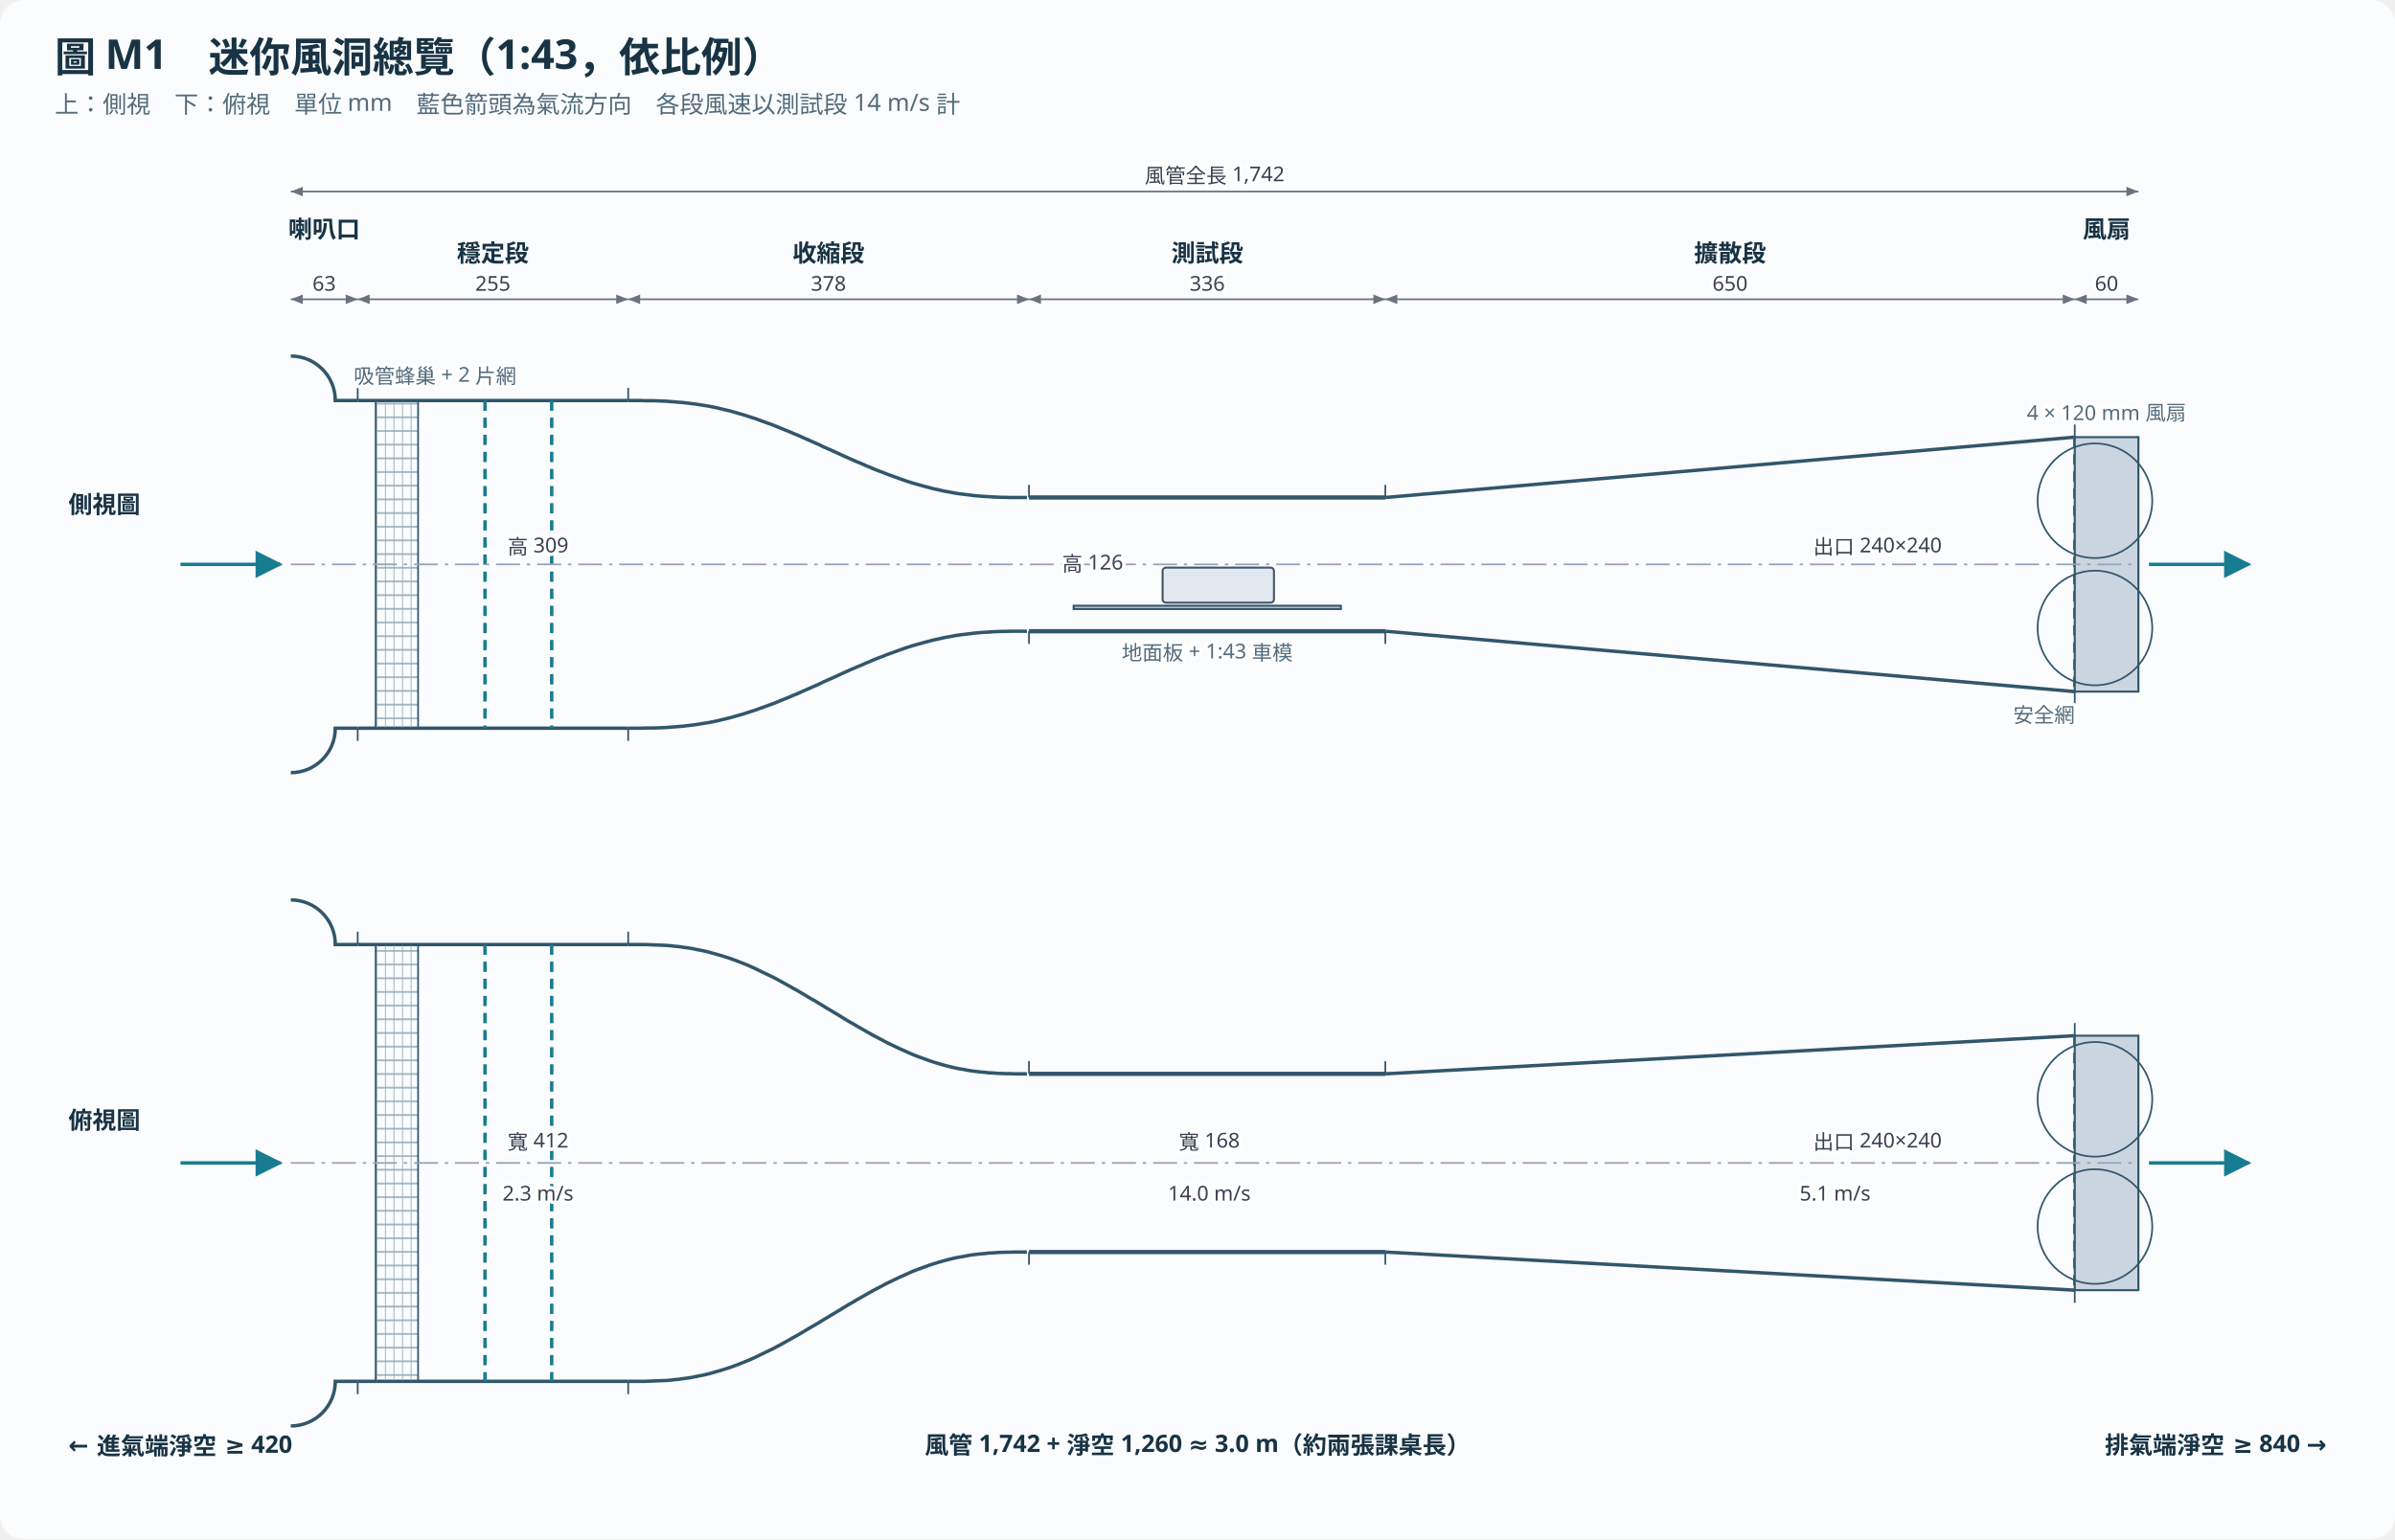
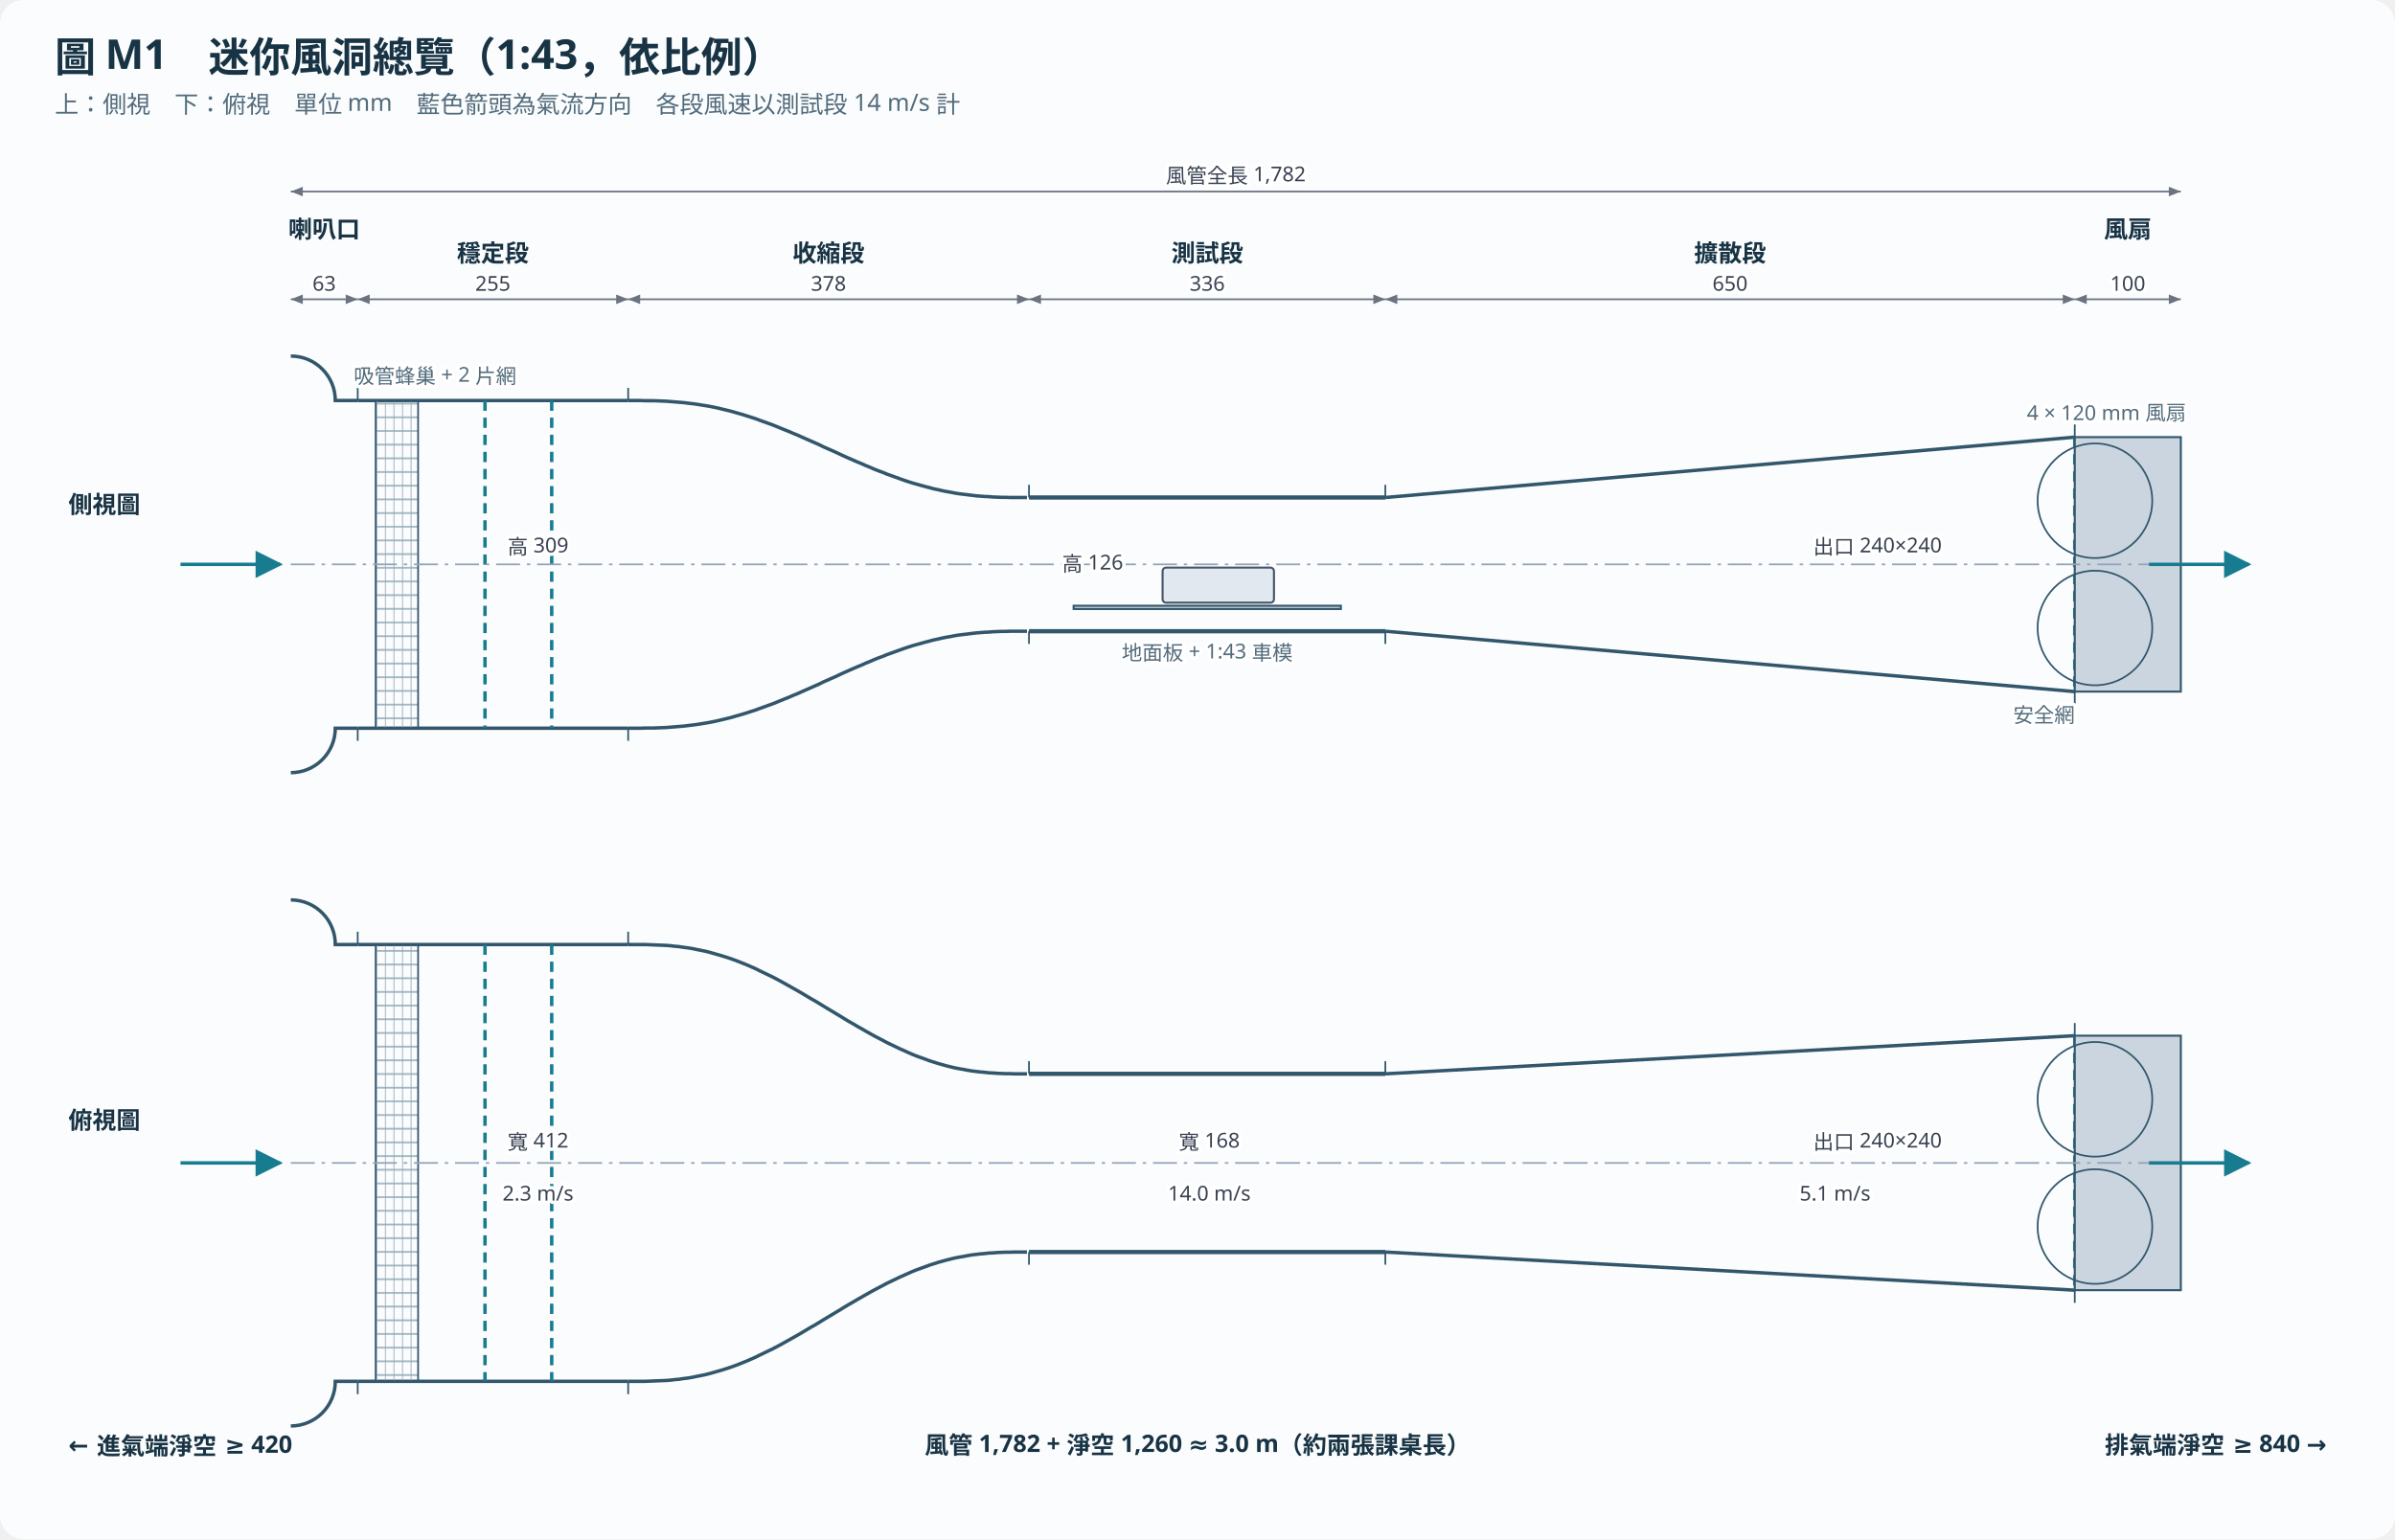
<svg xmlns="http://www.w3.org/2000/svg" width="1400" height="900" viewBox="0 0 1400 900" role="img" aria-labelledby="title desc">
  <defs>
    <marker id="a" viewBox="0 0 10 10" refX="10" refY="5" markerWidth="7" markerHeight="7" orient="auto-start-reverse">
      <path d="M0,1 L10,5 L0,9 z" fill="#6b7280" />
    </marker>
    <marker id="f" viewBox="0 0 10 10" refX="9" refY="5" markerWidth="8" markerHeight="8" orient="auto">
      <path d="M0,0 L10,5 L0,10 z" fill="#187c91" />
    </marker>
    <marker id="o" viewBox="0 0 10 10" refX="9" refY="5" markerWidth="7" markerHeight="7" orient="auto">
      <path d="M0,0 L10,5 L0,10 z" fill="#c2410c" />
    </marker>
    <pattern id="hc" width="5" height="8" patternUnits="userSpaceOnUse">
      <path d="M0 0V8 M0 4H5" stroke="#8aa4b2" stroke-width="0.8" />
    </pattern>
    <pattern id="hatch" width="6" height="6" patternUnits="userSpaceOnUse" patternTransform="rotate(45)">
      <path d="M0 0V6" stroke="#94a3b8" stroke-width="1" />
    </pattern>
    <style>
text{font-family:'PingFang TC','Heiti TC','Noto Sans TC','Microsoft JhengHei',sans-serif;fill:#183344}
.t{font-size:24px;font-weight:700} .st{font-size:14px;fill:#526b7b}
.l{font-size:14px;font-weight:600} .n{font-size:12px;fill:#526b7b} .d{font-size:12px;fill:#374151}
.w{font-size:12px;fill:#c2410c;font-weight:600}
.halo{paint-order:stroke;stroke:#ffffff;stroke-width:4px;stroke-linejoin:round}
.shell{stroke:#32566b;stroke-width:2;fill:#edf3f6}
.shell0{stroke:#32566b;stroke-width:2;fill:none}
.thin{stroke:#32566b;stroke-width:1;fill:none}
.pc{stroke:#32566b;stroke-width:2;fill:#e3f1f7}
.solid{stroke:#32566b;stroke-width:1.2;fill:#cbd5df}
.dark{stroke:#1f2937;stroke-width:1;fill:#4b5563}
.car{stroke:#475569;stroke-width:1.2;fill:#e2e8f0}
.air{stroke:#187c91;stroke-width:2;fill:none}
.airf{fill:#187c91}
.scr{stroke:#187c91;stroke-width:2;stroke-dasharray:6 4;fill:none}
.dim{stroke:#6b7280;stroke-width:1;fill:none}
.ext{stroke:#9ca3af;stroke-width:0.8;fill:none}
.guide{stroke:#cbd5e1;stroke-width:0.8;stroke-dasharray:3 4;fill:none}
.tbd{stroke:#c2410c;stroke-width:1.4;stroke-dasharray:5 3;fill:none}
.tbdf{stroke:#c2410c;stroke-width:1.4;stroke-dasharray:5 3;fill:#fff7ed}
.cl{stroke:#94a3b8;stroke-width:1;stroke-dasharray:14 4 2 4;fill:none}
.grid{stroke:#e5e7eb;stroke-width:1;fill:none}
.axis{stroke:#374151;stroke-width:1.2;fill:none}
.c1{stroke:#187c91;stroke-width:2.5;fill:none} .c2{stroke:#7c3aed;stroke-width:2.5;fill:none}
.c3{stroke:#187c91;stroke-width:2;stroke-dasharray:6 4;fill:none}
.bar{fill:#187c91} .bar2{fill:#94a3b8}
.hc{fill:url(#hc);stroke:#32566b;stroke-width:1}
</style>
  </defs>
  <rect width="1400" height="900" rx="14" fill="#fafcfd" />
  <text x="32.0" y="42.0" class="t" text-anchor="start">圖 M1　迷你風洞總覽（1:43，依比例）</text>
  <text x="32.0" y="66.0" class="st" text-anchor="start">上：側視　下：俯視　單位 mm　藍色箭頭為氣流方向　各段風速以測試段 14 m/s 計</text>
  <path d="M209.1,234.2 L196.0,234.2 A26.0,26.0 0 0 0 170.0,208.2" class="shell0" />
  <line x1="209.1" y1="234.2" x2="367.2" y2="234.2" class="shell0" />
  <polyline points="367.2,234.2 369.6,234.2 372.1,234.2 374.6,234.2 377.1,234.3 379.6,234.3 382.0,234.3 384.5,234.4 387.0,234.5 389.5,234.6 392.0,234.8 394.4,235.0 396.9,235.2 399.4,235.4 401.9,235.7 404.4,236.0 406.8,236.3 409.3,236.7 411.8,237.1 414.3,237.5 416.8,238.0 419.2,238.5 421.7,239.1 424.2,239.7 426.7,240.3 429.2,241.0 431.6,241.7 434.1,242.4 436.6,243.2 439.1,244.0 441.6,244.8 444.0,245.7 446.5,246.6 449.0,247.5 451.5,248.4 454.0,249.4 456.4,250.4 458.9,251.4 461.4,252.4 463.9,253.5 466.4,254.5 468.8,255.6 471.3,256.7 473.8,257.8 476.3,258.9 478.8,260.0 481.2,261.2 483.7,262.3 486.2,263.4 488.7,264.5 491.2,265.7 493.6,266.8 496.1,267.9 498.6,269.0 501.1,270.1 503.6,271.1 506.0,272.2 508.5,273.2 511.0,274.3 513.5,275.3 516.0,276.2 518.4,277.2 520.9,278.1 523.4,279.0 525.9,279.9 528.4,280.8 530.8,281.6 533.3,282.4 535.8,283.1 538.3,283.8 540.8,284.5 543.2,285.1 545.7,285.8 548.2,286.3 550.7,286.9 553.2,287.4 555.6,287.8 558.1,288.3 560.6,288.7 563.1,289.0 565.6,289.3 568.0,289.6 570.5,289.9 573.0,290.1 575.5,290.3 578.0,290.4 580.4,290.6 582.9,290.7 585.4,290.8 587.9,290.8 590.4,290.9 592.8,290.9 595.3,290.9 597.8,290.9 600.3,290.9" class="shell0" />
  <line x1="601.5" y1="290.9" x2="809.8" y2="290.9" class="shell0" style="stroke-width:2.5" />
  <line x1="809.8" y1="290.9" x2="1212.8" y2="255.6" class="shell0" />
  <path d="M209.1,425.8 L196.0,425.8 A26.0,26.0 0 0 1 170.0,451.8" class="shell0" />
  <line x1="209.1" y1="425.8" x2="367.2" y2="425.8" class="shell0" />
  <polyline points="367.2,425.8 369.6,425.8 372.1,425.8 374.6,425.8 377.1,425.7 379.6,425.7 382.0,425.7 384.5,425.6 387.0,425.5 389.5,425.4 392.0,425.2 394.4,425.0 396.9,424.8 399.4,424.6 401.9,424.3 404.4,424.0 406.8,423.7 409.3,423.3 411.8,422.9 414.3,422.5 416.8,422.0 419.2,421.5 421.7,420.9 424.2,420.3 426.7,419.7 429.2,419.0 431.6,418.3 434.1,417.6 436.6,416.8 439.1,416.0 441.6,415.2 444.0,414.3 446.5,413.4 449.0,412.5 451.5,411.6 454.0,410.6 456.4,409.6 458.9,408.6 461.4,407.6 463.9,406.5 466.4,405.5 468.8,404.4 471.3,403.3 473.8,402.2 476.3,401.1 478.8,400.0 481.2,398.8 483.7,397.7 486.2,396.6 488.7,395.5 491.2,394.3 493.6,393.2 496.1,392.1 498.6,391.0 501.1,389.9 503.6,388.9 506.0,387.8 508.5,386.8 511.0,385.7 513.5,384.7 516.0,383.8 518.4,382.8 520.9,381.9 523.4,381.0 525.9,380.1 528.4,379.2 530.8,378.4 533.3,377.6 535.8,376.9 538.3,376.2 540.8,375.5 543.2,374.9 545.7,374.2 548.2,373.7 550.7,373.1 553.2,372.6 555.6,372.2 558.1,371.7 560.6,371.3 563.1,371.0 565.6,370.7 568.0,370.4 570.5,370.1 573.0,369.9 575.5,369.7 578.0,369.6 580.4,369.4 582.9,369.3 585.4,369.2 587.9,369.2 590.4,369.1 592.8,369.1 595.3,369.1 597.8,369.1 600.3,369.1" class="shell0" />
  <line x1="601.5" y1="369.1" x2="809.8" y2="369.1" class="shell0" style="stroke-width:2.5" />
  <line x1="809.8" y1="369.1" x2="1212.8" y2="404.4" class="shell0" />
  <line x1="209.1" y1="226.8" x2="209.1" y2="234.2" class="thin" />
  <line x1="209.1" y1="433.2" x2="209.1" y2="425.8" class="thin" />
  <line x1="367.2" y1="226.8" x2="367.2" y2="234.2" class="thin" />
  <line x1="367.2" y1="433.2" x2="367.2" y2="425.8" class="thin" />
  <line x1="601.5" y1="283.5" x2="601.5" y2="290.9" class="thin" />
  <line x1="601.5" y1="376.5" x2="601.5" y2="369.1" class="thin" />
  <line x1="809.8" y1="283.5" x2="809.8" y2="290.9" class="thin" />
  <line x1="809.8" y1="376.5" x2="809.8" y2="369.1" class="thin" />
  <line x1="1212.8" y1="248.2" x2="1212.8" y2="255.6" class="thin" />
  <line x1="1212.8" y1="411.8" x2="1212.8" y2="404.4" class="thin" />
  <rect x="219.6" y="234.2" width="24.8" height="191.6" class="hc" />
  <line x1="283.5" y1="234.2" x2="283.5" y2="425.8" class="scr" />
  <line x1="322.5" y1="234.2" x2="322.5" y2="425.8" class="scr" />
  <line x1="1212.8" y1="255.6" x2="1212.8" y2="404.4" class="scr" />
-   <rect x="1212.8" y="255.6" width="37.2" height="148.8" class="solid" />
+   <rect x="1212.8" y="255.6" width="62.0" height="148.8" class="solid" />
  <circle cx="1224.6" cy="367.2" r="33.5" class="thin" />
  <circle cx="1224.6" cy="292.8" r="33.5" class="thin" />
-   <line x1="170.0" y1="330.0" x2="1250.0" y2="330.0" class="cl" />
+   <line x1="170.0" y1="330.0" x2="1274.8" y2="330.0" class="cl" />
  <path d="M209.1,552.3 L196.0,552.3 A26.0,26.0 0 0 0 170.0,526.2" class="shell0" />
  <line x1="209.1" y1="552.3" x2="367.2" y2="552.3" class="shell0" />
  <polyline points="367.2,552.3 369.6,552.3 372.1,552.3 374.6,552.3 377.1,552.3 379.6,552.4 382.0,552.5 384.5,552.6 387.0,552.7 389.5,552.8 392.0,553.0 394.4,553.3 396.9,553.5 399.4,553.9 401.9,554.2 404.4,554.6 406.8,555.1 409.3,555.6 411.8,556.1 414.3,556.7 416.8,557.4 419.2,558.1 421.7,558.8 424.2,559.6 426.7,560.4 429.2,561.3 431.6,562.2 434.1,563.2 436.6,564.2 439.1,565.3 441.6,566.4 444.0,567.6 446.5,568.8 449.0,570.0 451.5,571.2 454.0,572.5 456.4,573.8 458.9,575.2 461.4,576.6 463.9,578.0 466.4,579.4 468.8,580.8 471.3,582.3 473.8,583.8 476.3,585.2 478.8,586.7 481.2,588.2 483.7,589.7 486.2,591.2 488.7,592.7 491.2,594.2 493.6,595.7 496.1,597.2 498.6,598.6 501.1,600.1 503.6,601.5 506.0,602.9 508.5,604.3 511.0,605.7 513.5,607.0 516.0,608.3 518.4,609.6 520.9,610.8 523.4,612.0 525.9,613.2 528.4,614.3 530.8,615.4 533.3,616.5 535.8,617.5 538.3,618.4 540.8,619.3 543.2,620.2 545.7,621.0 548.2,621.8 550.7,622.5 553.2,623.2 555.6,623.8 558.1,624.4 560.6,624.9 563.1,625.3 565.6,625.8 568.0,626.2 570.5,626.5 573.0,626.8 575.5,627.0 578.0,627.3 580.4,627.4 582.9,627.6 585.4,627.7 587.9,627.8 590.4,627.8 592.8,627.9 595.3,627.9 597.8,627.9 600.3,627.9" class="shell0" />
  <line x1="601.5" y1="627.9" x2="809.8" y2="627.9" class="shell0" style="stroke-width:2.5" />
  <line x1="809.8" y1="627.9" x2="1212.8" y2="605.6" class="shell0" />
  <path d="M209.1,807.7 L196.0,807.7 A26.0,26.0 0 0 1 170.0,833.8" class="shell0" />
  <line x1="209.1" y1="807.7" x2="367.2" y2="807.7" class="shell0" />
  <polyline points="367.2,807.7 369.6,807.7 372.1,807.7 374.6,807.7 377.1,807.7 379.6,807.6 382.0,807.5 384.5,807.4 387.0,807.3 389.5,807.2 392.0,807.0 394.4,806.7 396.9,806.5 399.4,806.1 401.9,805.8 404.4,805.4 406.8,804.9 409.3,804.4 411.8,803.9 414.3,803.3 416.8,802.6 419.2,801.9 421.7,801.2 424.2,800.4 426.7,799.6 429.2,798.7 431.6,797.8 434.1,796.8 436.6,795.8 439.1,794.7 441.6,793.6 444.0,792.4 446.5,791.2 449.0,790.0 451.5,788.8 454.0,787.5 456.4,786.2 458.9,784.8 461.4,783.4 463.9,782.0 466.4,780.6 468.8,779.2 471.3,777.7 473.8,776.2 476.3,774.8 478.8,773.3 481.2,771.8 483.7,770.3 486.2,768.8 488.7,767.3 491.2,765.8 493.6,764.3 496.1,762.8 498.6,761.4 501.1,759.9 503.6,758.5 506.0,757.1 508.5,755.7 511.0,754.3 513.5,753.0 516.0,751.7 518.4,750.4 520.9,749.2 523.4,748.0 525.9,746.8 528.4,745.7 530.8,744.6 533.3,743.5 535.8,742.5 538.3,741.6 540.8,740.7 543.2,739.8 545.7,739.0 548.2,738.2 550.7,737.5 553.2,736.8 555.6,736.2 558.1,735.6 560.6,735.1 563.1,734.7 565.6,734.2 568.0,733.8 570.5,733.5 573.0,733.2 575.5,733.0 578.0,732.7 580.4,732.6 582.9,732.4 585.4,732.3 587.9,732.2 590.4,732.2 592.8,732.1 595.3,732.1 597.8,732.1 600.3,732.1" class="shell0" />
  <line x1="601.5" y1="732.1" x2="809.8" y2="732.1" class="shell0" style="stroke-width:2.5" />
  <line x1="809.8" y1="732.1" x2="1212.8" y2="754.4" class="shell0" />
  <line x1="209.1" y1="544.8" x2="209.1" y2="552.3" class="thin" />
  <line x1="209.1" y1="815.2" x2="209.1" y2="807.7" class="thin" />
  <line x1="367.2" y1="544.8" x2="367.2" y2="552.3" class="thin" />
  <line x1="367.2" y1="815.2" x2="367.2" y2="807.7" class="thin" />
  <line x1="601.5" y1="620.5" x2="601.5" y2="627.9" class="thin" />
  <line x1="601.5" y1="739.5" x2="601.5" y2="732.1" class="thin" />
  <line x1="809.8" y1="620.5" x2="809.8" y2="627.9" class="thin" />
  <line x1="809.8" y1="739.5" x2="809.8" y2="732.1" class="thin" />
  <line x1="1212.8" y1="598.2" x2="1212.8" y2="605.6" class="thin" />
  <line x1="1212.8" y1="761.8" x2="1212.8" y2="754.4" class="thin" />
  <rect x="219.6" y="552.3" width="24.8" height="255.4" class="hc" />
  <line x1="283.5" y1="552.3" x2="283.5" y2="807.7" class="scr" />
  <line x1="322.5" y1="552.3" x2="322.5" y2="807.7" class="scr" />
  <line x1="1212.8" y1="605.6" x2="1212.8" y2="754.4" class="scr" />
-   <rect x="1212.8" y="605.6" width="37.2" height="148.8" class="solid" />
+   <rect x="1212.8" y="605.6" width="62.0" height="148.8" class="solid" />
  <circle cx="1224.6" cy="717.2" r="33.5" class="thin" />
  <circle cx="1224.6" cy="642.8" r="33.5" class="thin" />
-   <line x1="170.0" y1="680.0" x2="1250.0" y2="680.0" class="cl" />
+   <line x1="170.0" y1="680.0" x2="1274.8" y2="680.0" class="cl" />
  <line x1="105.5" y1="330.0" x2="163.8" y2="330.0" class="air" marker-end="url(#f)" />
  <line x1="1256.2" y1="330.0" x2="1314.5" y2="330.0" class="air" marker-end="url(#f)" />
  <line x1="105.5" y1="680.0" x2="163.8" y2="680.0" class="air" marker-end="url(#f)" />
  <line x1="1256.2" y1="680.0" x2="1314.5" y2="680.0" class="air" marker-end="url(#f)" />
  <rect x="627.6" y="354.2" width="156.2" height="1.9" class="solid" />
  <rect x="679.6" y="331.9" width="65.1" height="20.5" class="car" rx="2" />
  <text x="40.0" y="300.0" class="l" text-anchor="start">側視圖</text>
  <text x="40.0" y="660.0" class="l" text-anchor="start">俯視圖</text>
  <line x1="170.0" y1="175.0" x2="209.1" y2="175.0" class="dim" marker-start="url(#a)" marker-end="url(#a)" />
  <text x="189.5" y="170.0" class="d halo" text-anchor="middle">63</text>
  <text x="189.5" y="139.0" class="l" text-anchor="middle">喇叭口</text>
  <line x1="209.1" y1="175.0" x2="367.2" y2="175.0" class="dim" marker-start="url(#a)" marker-end="url(#a)" />
  <text x="288.1" y="170.0" class="d halo" text-anchor="middle">255</text>
  <text x="288.1" y="153.0" class="l" text-anchor="middle">穩定段</text>
  <line x1="367.2" y1="175.0" x2="601.5" y2="175.0" class="dim" marker-start="url(#a)" marker-end="url(#a)" />
  <text x="484.3" y="170.0" class="d halo" text-anchor="middle">378</text>
  <text x="484.3" y="153.0" class="l" text-anchor="middle">收縮段</text>
  <line x1="601.5" y1="175.0" x2="809.8" y2="175.0" class="dim" marker-start="url(#a)" marker-end="url(#a)" />
  <text x="705.7" y="170.0" class="d halo" text-anchor="middle">336</text>
  <text x="705.7" y="153.0" class="l" text-anchor="middle">測試段</text>
  <line x1="809.8" y1="175.0" x2="1212.8" y2="175.0" class="dim" marker-start="url(#a)" marker-end="url(#a)" />
  <text x="1011.3" y="170.0" class="d halo" text-anchor="middle">650</text>
  <text x="1011.3" y="153.0" class="l" text-anchor="middle">擴散段</text>
-   <line x1="1212.8" y1="175.0" x2="1250.0" y2="175.0" class="dim" marker-start="url(#a)" marker-end="url(#a)" />
-   <text x="1231.4" y="170.0" class="d halo" text-anchor="middle">60</text>
-   <text x="1231.4" y="139.0" class="l" text-anchor="middle">風扇</text>
-   <line x1="170.0" y1="112.0" x2="1250.0" y2="112.0" class="dim" marker-start="url(#a)" marker-end="url(#a)" />
-   <text x="710.0" y="107.0" class="d halo" text-anchor="middle">風管全長 1,742</text>
+   <line x1="1212.8" y1="175.0" x2="1274.8" y2="175.0" class="dim" marker-start="url(#a)" marker-end="url(#a)" />
+   <text x="1243.8" y="170.0" class="d halo" text-anchor="middle">100</text>
+   <text x="1243.8" y="139.0" class="l" text-anchor="middle">風扇</text>
+   <line x1="170.0" y1="112.0" x2="1274.8" y2="112.0" class="dim" marker-start="url(#a)" marker-end="url(#a)" />
+   <text x="722.4" y="107.0" class="d halo" text-anchor="middle">風管全長 1,782</text>
  <text x="314.5" y="324.0" class="d halo" text-anchor="middle">高 309</text>
  <text x="638.7" y="334.0" class="d halo" text-anchor="middle">高 126</text>
  <text x="1097.5" y="324.0" class="d halo" text-anchor="middle">出口 240×240</text>
  <text x="314.5" y="672.0" class="d halo" text-anchor="middle">寬 412</text>
  <text x="706.9" y="672.0" class="d halo" text-anchor="middle">寬 168</text>
  <text x="1097.5" y="672.0" class="d halo" text-anchor="middle">出口 240×240</text>
  <text x="314.5" y="702.0" class="d halo" text-anchor="middle">2.3 m/s</text>
  <text x="706.9" y="702.0" class="d halo" text-anchor="middle">14.0 m/s</text>
  <text x="1072.7" y="702.0" class="d halo" text-anchor="middle">5.1 m/s</text>
  <text x="254.3" y="224.2" class="n halo" text-anchor="middle">吸管蜂巢 + 2 片網</text>
  <text x="1231.4" y="245.6" class="n halo" text-anchor="middle">4 × 120 mm 風扇</text>
  <text x="1212.8" y="422.4" class="n halo" text-anchor="end">安全網</text>
  <text x="705.7" y="386.0" class="n halo" text-anchor="middle">地面板 + 1:43 車模</text>
  <text x="40.0" y="850.0" class="l" text-anchor="start">← 進氣端淨空 ≥ 420</text>
  <text x="1360.0" y="850.0" class="l" text-anchor="end">排氣端淨空 ≥ 840 →</text>
-   <text x="700.0" y="850.0" class="l" text-anchor="middle">風管 1,742 + 淨空 1,260 ≈ 3.0 m（約兩張課桌長）</text>
+   <text x="700.0" y="850.0" class="l" text-anchor="middle">風管 1,782 + 淨空 1,260 ≈ 3.0 m（約兩張課桌長）</text>
</svg>
